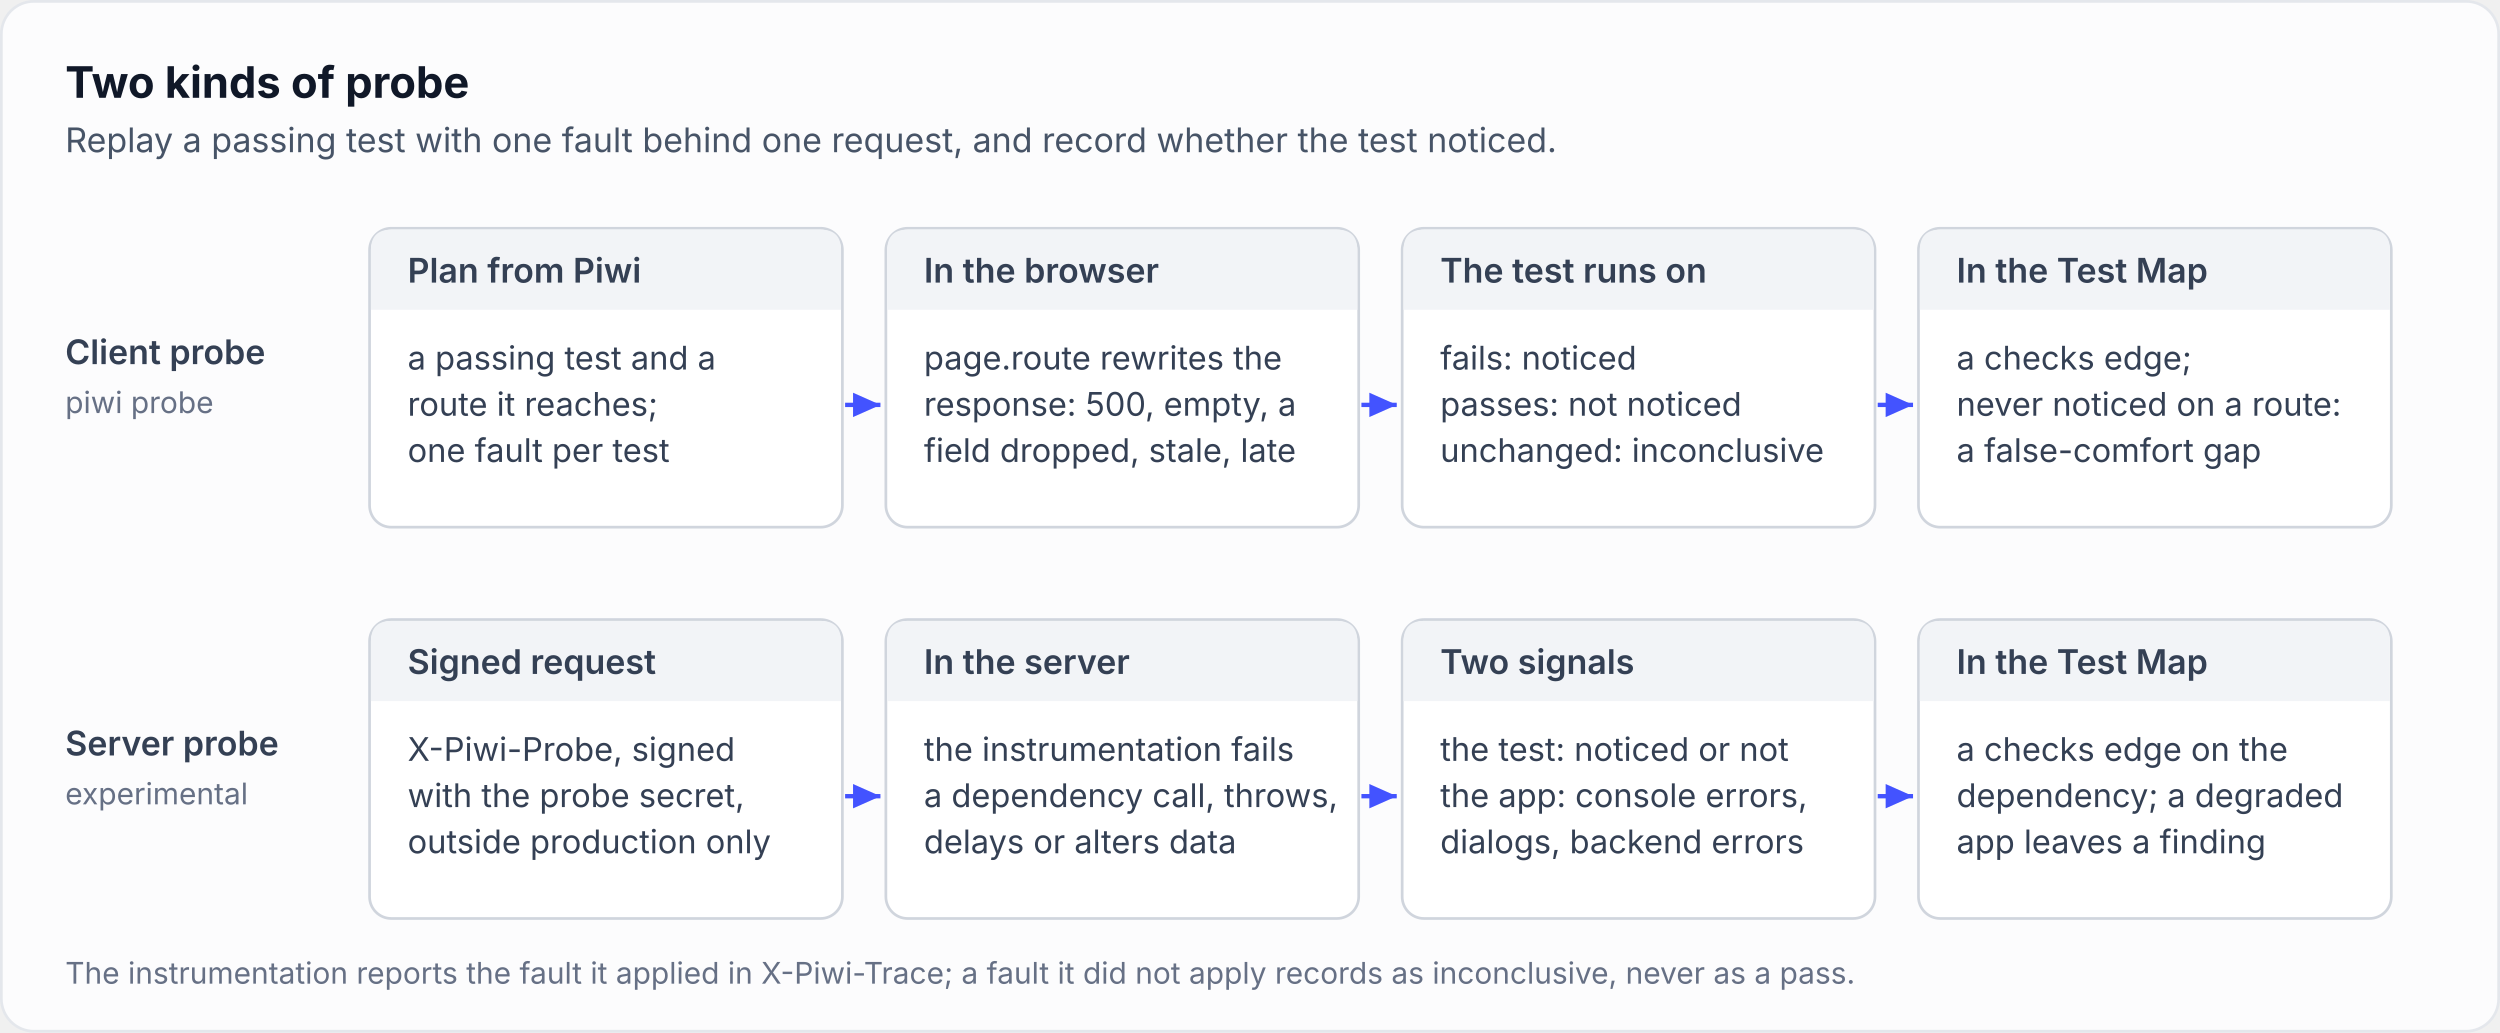
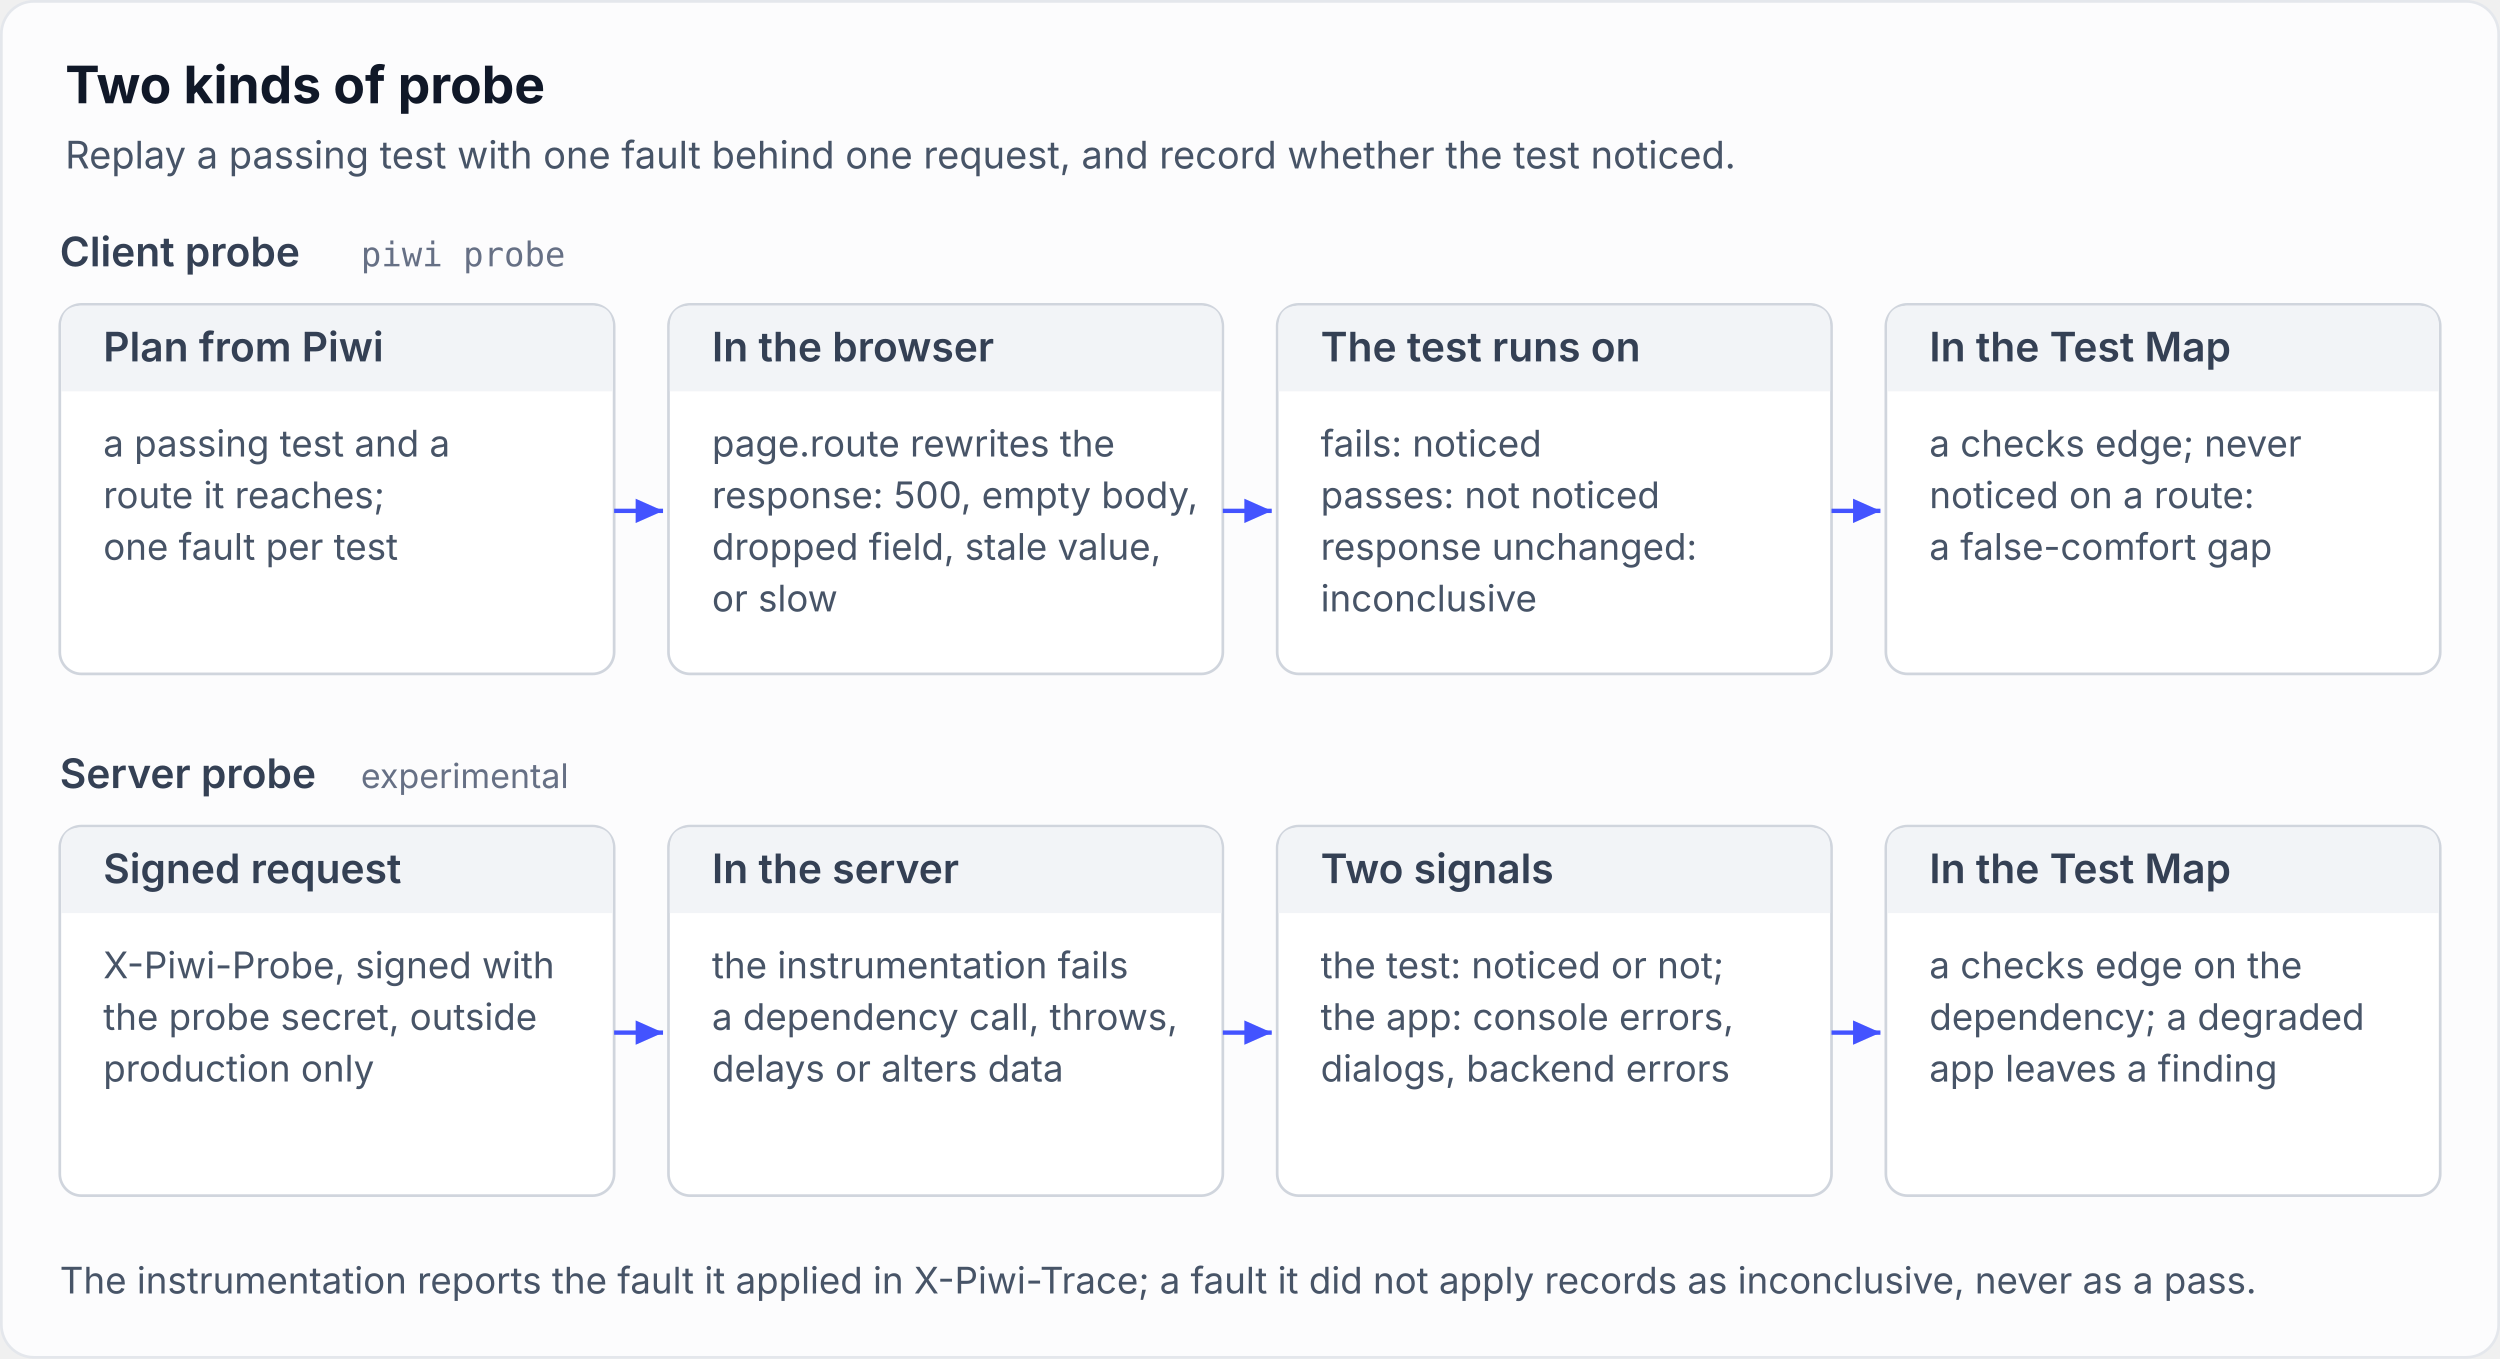
- <svg xmlns="http://www.w3.org/2000/svg" viewBox="0 0 920 380" font-family="ui-sans-serif, system-ui, -apple-system, 'Segoe UI', sans-serif">
+ <svg xmlns="http://www.w3.org/2000/svg" viewBox="0 0 920 500" font-family="ui-sans-serif, system-ui, -apple-system, 'Segoe UI', sans-serif">
  <style>
  .bg{fill:#fcfcfd;stroke:#e4e7ec}
-   .t{fill:#101828;font-weight:700;font-size:16px}
-   .s{fill:#475467;font-size:12.5px}
-   .h{fill:#667085;font-size:10.5px;font-weight:600;letter-spacing:.06em}
-   .l{fill:#344054;font-size:12px}
-   .lb{fill:#344054;font-size:12.5px;font-weight:600}
-   .m{fill:#667085;font-size:11px}
-   .mono{font-family:ui-monospace,SFMono-Regular,Menlo,Consolas,monospace;font-size:10.5px}
-   .bst,.fct,.frt,.okt{font-size:11px}
+   .t{fill:#101828;font-weight:700;font-size:19px}
+   .s{fill:#475467;font-size:14px}
+   .h{fill:#667085;font-size:12.5px;font-weight:700;letter-spacing:.05em}
+   .lb{fill:#344054;font-size:15px;font-weight:600}
+   .l{fill:#475467;font-size:13.5px}
+   .m{fill:#667085;font-size:12.5px}
+   .b{font-weight:600}
+   .mono{font-family:ui-monospace,SFMono-Regular,Menlo,Consolas,monospace;font-size:12.5px;white-space:pre}
+   .ink{fill:#344054} .numw{fill:#ffffff}
  .box{fill:#ffffff;stroke:#d0d5dd}
+   .chip{fill:#f9fafb;stroke:#d0d5dd}
  .hd{fill:#f2f4f7}
-   .dash{fill:none;stroke:#98a2b3;stroke-dasharray:4 3}
-   .edge{fill:none;stroke:#98a2b3;stroke-width:1.3}
+   .cap{fill:#f2f4f7;stroke:#d0d5dd}
+   .rule{fill:none;stroke:#e4e7ec}
+   .edge{fill:none;stroke:#667085;stroke-width:1.4}
+   .dash{fill:none;stroke:#98a2b3;stroke-width:1.3;stroke-dasharray:5 4}
  .acc{fill:none;stroke:#4353ff;stroke-width:1.6}
-   .acct{fill:#4353ff;font-size:11px}
-   .arr{fill:#98a2b3} .arra{fill:#4353ff}
-   .bs{fill:#fffaeb;stroke:#f79009} .bst{fill:#b54708}
-   .fc{fill:#fef3f2;stroke:#f04438} .fct{fill:#b42318}
-   .fr{fill:#fff6ed;stroke:#fb6514} .frt{fill:#c4320a}
-   .ok{fill:#ecfdf3;stroke:#12b76a} .okt{fill:#067647}
-   .chip{stroke-width:1}
+   .accd{fill:none;stroke:#4353ff;stroke-width:1.4;stroke-dasharray:5 4}
+   .acct{fill:#4353ff;font-size:13px} .ac{fill:#4353ff}
+   .et{fill:#475467;font-size:13px}
+   .arr{fill:#667085} .arrd{fill:#98a2b3} .arra{fill:#4353ff}
+   .ab{fill:#eef1ff;stroke:#c7ceff} .abt{fill:#2a3aa8} .abl{fill:#3f4b9e} .abo{fill:none;stroke:#4353ff;stroke-width:1.5}
+   .ok{fill:#ecfdf3;stroke:#75e0a7} .okt{fill:#067647} .okd{fill:#12b76a}
+   .bs{fill:#fffaeb;stroke:#fec84b} .bst{fill:#b54708}
+   .fc{fill:#fef3f2;stroke:#fda29b} .fct{fill:#b42318} .fcd{fill:#f04438}
+   .fr{fill:#fff6ed;stroke:#fd853a} .frt{fill:#c4320a}
+   .mu{fill:#f2f4f7;stroke:#d0d5dd} .mud{fill:#d0d5dd}
+   .dbx{fill:none;stroke:#d0d5dd;stroke-dasharray:5 4}
+   .clu{fill:#4353ff;fill-opacity:.06;stroke:#4353ff;stroke-width:1.8;stroke-dasharray:6 4;stroke-linejoin:round}
  @media (prefers-color-scheme: dark){
    .bg{fill:#161b26;stroke:#333741}
    .t{fill:#f5f5f6} .s{fill:#94969c} .h{fill:#85888e}
-     .l,.lb{fill:#cecfd2} .m{fill:#85888e}
-     .box{fill:#1f242f;stroke:#333741} .hd{fill:#262b36}
-     .dash{stroke:#61646c} .edge{stroke:#61646c} .arr{fill:#61646c}
-     .acc{stroke:#8098f9} .acct{fill:#8098f9} .arra{fill:#8098f9}
-     .bs{fill:#2b1d07;stroke:#dc6803} .bst{fill:#fec84b}
-     .fc{fill:#2d1210;stroke:#d92d20} .fct{fill:#fda29b}
+     .lb{fill:#ececed} .l{fill:#cecfd2} .m{fill:#94969c} .ink{fill:#ececed} .numw{fill:#161b26}
+     .box{fill:#1f242f;stroke:#333741} .chip{fill:#262b36;stroke:#333741} .hd{fill:#262b36}
+     .cap{fill:#262b36;stroke:#4a4f5a}
+     .rule{stroke:#333741}
+     .edge{stroke:#94969c} .arr{fill:#94969c}
+     .dash{stroke:#61646c} .arrd{fill:#61646c}
+     .acc,.accd{stroke:#8098f9} .acct,.ac{fill:#8098f9} .arra{fill:#8098f9}
+     .et{fill:#94969c}
+     .ab{fill:#1c2142;stroke:#3b4699} .abt{fill:#c7d0ff} .abl{fill:#a4b0f0} .abo{stroke:#8098f9}
+     .ok{fill:#0b2418;stroke:#079455} .okt{fill:#75e0a7} .okd{fill:#17b26a}
+     .bs{fill:#2b1d07;stroke:#ca8504} .bst{fill:#fec84b}
+     .fc{fill:#2d1210;stroke:#d92d20} .fct{fill:#fda29b} .fcd{fill:#f04438}
    .fr{fill:#2b170c;stroke:#e04f16} .frt{fill:#f7b27a}
-     .ok{fill:#0b2418;stroke:#079455} .okt{fill:#75e0a7}
+     .mu{fill:#262b36;stroke:#333741} .mud{fill:#61646c}
+     .dbx{stroke:#61646c}
+     .clu{fill:#8098f9;fill-opacity:.1;stroke:#8098f9}
  }
</style>
  <defs>
-     <marker id="prbA" viewBox="0 0 10 10" refX="9" refY="5" markerWidth="7" markerHeight="7" orient="auto-start-reverse">
+     <marker id="prbn" viewBox="0 0 10 10" refX="9" refY="5" markerWidth="7" markerHeight="7" orient="auto-start-reverse">
      <path class="arr" d="M 0 1 L 9 5 L 0 9 z" />
    </marker>
-     <marker id="prbB" viewBox="0 0 10 10" refX="9" refY="5" markerWidth="7" markerHeight="7" orient="auto-start-reverse">
+     <marker id="prbd" viewBox="0 0 10 10" refX="9" refY="5" markerWidth="7" markerHeight="7" orient="auto-start-reverse">
+       <path class="arrd" d="M 0 1 L 9 5 L 0 9 z" />
+     </marker>
+     <marker id="prba" viewBox="0 0 10 10" refX="9" refY="5" markerWidth="7" markerHeight="7" orient="auto-start-reverse">
      <path class="arra" d="M 0 1 L 9 5 L 0 9 z" />
    </marker>
  </defs>
-   <rect class="bg" x="0.5" y="0.5" width="919" height="379" rx="12" />
-   <text class="t" x="24" y="36">Two kinds of probe</text>
-   <text class="s" x="24" y="56">Replay a passing test with one fault behind one request, and record whether the test noticed.</text>
-   <text class="lb" x="24" y="134">Client probe</text>
-   <text class="m" x="24" y="152">piwi probe</text>
-   <rect class="box chip" x="136" y="84" width="174" height="110" rx="8" />
-   <path class="hd" d="M 136.5 114 L 136.5 92 Q 136.5 84.5 144 84.5 L 302 84.5 Q 309.5 84.5 309.5 92 L 309.5 114 Z" />
-   <text class="lb" x="150" y="104">Plan from Piwi</text>
-   <text class="l" x="150" y="136">a passing test and a</text>
-   <text class="l" x="150" y="153">route it reaches;</text>
-   <text class="l" x="150" y="170">one fault per test</text>
-   <rect class="box chip" x="326" y="84" width="174" height="110" rx="8" />
-   <path class="hd" d="M 326.5 114 L 326.5 92 Q 326.5 84.5 334 84.5 L 492 84.5 Q 499.5 84.5 499.5 92 L 499.5 114 Z" />
-   <text class="lb" x="340" y="104">In the browser</text>
-   <text class="l" x="340" y="136">page.route rewrites the</text>
-   <text class="l" x="340" y="153">response: 500, empty, a</text>
-   <text class="l" x="340" y="170">field dropped, stale, late</text>
-   <rect class="box chip" x="516" y="84" width="174" height="110" rx="8" />
-   <path class="hd" d="M 516.5 114 L 516.5 92 Q 516.5 84.5 524 84.5 L 682 84.5 Q 689.5 84.5 689.5 92 L 689.5 114 Z" />
-   <text class="lb" x="530" y="104">The test runs on</text>
-   <text class="l" x="530" y="136">fails: noticed</text>
-   <text class="l" x="530" y="153">passes: not noticed</text>
-   <text class="l" x="530" y="170">unchanged: inconclusive</text>
-   <rect class="box chip" x="706" y="84" width="174" height="110" rx="8" />
-   <path class="hd" d="M 706.5 114 L 706.5 92 Q 706.5 84.5 714 84.5 L 872 84.5 Q 879.5 84.5 879.5 92 L 879.5 114 Z" />
-   <text class="lb" x="720" y="104">In the Test Map</text>
-   <text class="l" x="720" y="136">a checks edge;</text>
-   <text class="l" x="720" y="153">never noticed on a route:</text>
-   <text class="l" x="720" y="170">a false-comfort gap</text>
-   <path class="acc" d="M 311 149.0 L 324 149.0" marker-end="url(#prbB)" />
-   <path class="acc" d="M 501 149.0 L 514 149.0" marker-end="url(#prbB)" />
-   <path class="acc" d="M 691 149.0 L 704 149.0" marker-end="url(#prbB)" />
-   <text class="lb" x="24" y="278">Server probe</text>
-   <text class="m" x="24" y="296">experimental</text>
-   <rect class="box chip" x="136" y="228" width="174" height="110" rx="8" />
-   <path class="hd" d="M 136.5 258 L 136.5 236 Q 136.5 228.5 144 228.5 L 302 228.5 Q 309.5 228.5 309.5 236 L 309.5 258 Z" />
-   <text class="lb" x="150" y="248">Signed request</text>
-   <text class="l" x="150" y="280">X-Piwi-Probe, signed</text>
-   <text class="l" x="150" y="297">with the probe secret,</text>
-   <text class="l" x="150" y="314">outside production only</text>
-   <rect class="box chip" x="326" y="228" width="174" height="110" rx="8" />
-   <path class="hd" d="M 326.5 258 L 326.5 236 Q 326.5 228.5 334 228.5 L 492 228.5 Q 499.5 228.5 499.5 236 L 499.5 258 Z" />
-   <text class="lb" x="340" y="248">In the server</text>
-   <text class="l" x="340" y="280">the instrumentation fails</text>
-   <text class="l" x="340" y="297">a dependency call, throws,</text>
-   <text class="l" x="340" y="314">delays or alters data</text>
-   <rect class="box chip" x="516" y="228" width="174" height="110" rx="8" />
-   <path class="hd" d="M 516.5 258 L 516.5 236 Q 516.5 228.5 524 228.5 L 682 228.5 Q 689.5 228.5 689.5 236 L 689.5 258 Z" />
-   <text class="lb" x="530" y="248">Two signals</text>
-   <text class="l" x="530" y="280">the test: noticed or not</text>
-   <text class="l" x="530" y="297">the app: console errors,</text>
-   <text class="l" x="530" y="314">dialogs, backend errors</text>
-   <rect class="box chip" x="706" y="228" width="174" height="110" rx="8" />
-   <path class="hd" d="M 706.5 258 L 706.5 236 Q 706.5 228.5 714 228.5 L 872 228.5 Q 879.5 228.5 879.5 236 L 879.5 258 Z" />
-   <text class="lb" x="720" y="248">In the Test Map</text>
-   <text class="l" x="720" y="280">a checks edge on the</text>
-   <text class="l" x="720" y="297">dependency; a degraded</text>
-   <text class="l" x="720" y="314">app leaves a finding</text>
-   <path class="acc" d="M 311 293.0 L 324 293.0" marker-end="url(#prbB)" />
-   <path class="acc" d="M 501 293.0 L 514 293.0" marker-end="url(#prbB)" />
-   <path class="acc" d="M 691 293.0 L 704 293.0" marker-end="url(#prbB)" />
-   <text class="m" x="24" y="362">The instrumentation reports the fault it applied in X-Piwi-Trace; a fault it did not apply records as inconclusive, never as a pass.</text>
+   <rect class="bg" x="0.5" y="0.5" width="919" height="499" rx="12" />
+   <text class="t" x="24" y="38">Two kinds of probe</text>
+   <text class="s" x="24" y="62">Replay a passing test with one fault behind one request, and record whether the test noticed.</text>
+   <text class="lb" x="22" y="98">Client probe</text>
+   <text class="mono m" x="132.8" y="98">piwi probe</text>
+   <rect class="box" x="22" y="112" width="204" height="136" rx="8" />
+   <path class="hd" d="M 22.5 144 L 22.5 120 Q 22.5 112.5 30 112.5 L 218 112.5 Q 225.5 112.5 225.5 120 L 225.5 144 Z" />
+   <text class="lb" x="38" y="133">Plan from Piwi</text>
+   <text class="l" x="38" y="168">a passing test and a</text>
+   <text class="l" x="38" y="187">route it reaches;</text>
+   <text class="l" x="38" y="206">one fault per test</text>
+   <path class="acc" d="M 226 188 L 244 188" marker-end="url(#prba)" />
+   <rect class="box" x="246" y="112" width="204" height="136" rx="8" />
+   <path class="hd" d="M 246.5 144 L 246.5 120 Q 246.5 112.5 254 112.5 L 442 112.5 Q 449.5 112.5 449.5 120 L 449.5 144 Z" />
+   <text class="lb" x="262" y="133">In the browser</text>
+   <text class="l" x="262" y="168">page.route rewrites the</text>
+   <text class="l" x="262" y="187">response: 500, empty body,</text>
+   <text class="l" x="262" y="206">dropped field, stale value,</text>
+   <text class="l" x="262" y="225">or slow</text>
+   <path class="acc" d="M 450 188 L 468 188" marker-end="url(#prba)" />
+   <rect class="box" x="470" y="112" width="204" height="136" rx="8" />
+   <path class="hd" d="M 470.5 144 L 470.5 120 Q 470.5 112.5 478 112.5 L 666 112.5 Q 673.5 112.5 673.5 120 L 673.5 144 Z" />
+   <text class="lb" x="486" y="133">The test runs on</text>
+   <text class="l" x="486" y="168">fails: noticed</text>
+   <text class="l" x="486" y="187">passes: not noticed</text>
+   <text class="l" x="486" y="206">response unchanged:</text>
+   <text class="l" x="486" y="225">inconclusive</text>
+   <path class="acc" d="M 674 188 L 692 188" marker-end="url(#prba)" />
+   <rect class="box" x="694" y="112" width="204" height="136" rx="8" />
+   <path class="hd" d="M 694.5 144 L 694.5 120 Q 694.5 112.5 702 112.5 L 890 112.5 Q 897.5 112.5 897.5 120 L 897.5 144 Z" />
+   <text class="lb" x="710" y="133">In the Test Map</text>
+   <text class="l" x="710" y="168">a checks edge; never</text>
+   <text class="l" x="710" y="187">noticed on a route:</text>
+   <text class="l" x="710" y="206">a false-comfort gap</text>
+   <text class="lb" x="22" y="290">Server probe</text>
+   <text class="m" x="132.8" y="290">experimental</text>
+   <rect class="box" x="22" y="304" width="204" height="136" rx="8" />
+   <path class="hd" d="M 22.5 336 L 22.5 312 Q 22.5 304.5 30 304.5 L 218 304.5 Q 225.5 304.5 225.5 312 L 225.5 336 Z" />
+   <text class="lb" x="38" y="325">Signed request</text>
+   <text class="l" x="38" y="360">X-Piwi-Probe, signed with</text>
+   <text class="l" x="38" y="379">the probe secret, outside</text>
+   <text class="l" x="38" y="398">production only</text>
+   <path class="acc" d="M 226 380 L 244 380" marker-end="url(#prba)" />
+   <rect class="box" x="246" y="304" width="204" height="136" rx="8" />
+   <path class="hd" d="M 246.5 336 L 246.5 312 Q 246.5 304.5 254 304.5 L 442 304.5 Q 449.5 304.5 449.5 312 L 449.5 336 Z" />
+   <text class="lb" x="262" y="325">In the server</text>
+   <text class="l" x="262" y="360">the instrumentation fails</text>
+   <text class="l" x="262" y="379">a dependency call, throws,</text>
+   <text class="l" x="262" y="398">delays or alters data</text>
+   <path class="acc" d="M 450 380 L 468 380" marker-end="url(#prba)" />
+   <rect class="box" x="470" y="304" width="204" height="136" rx="8" />
+   <path class="hd" d="M 470.5 336 L 470.5 312 Q 470.5 304.5 478 304.5 L 666 304.5 Q 673.5 304.5 673.5 312 L 673.5 336 Z" />
+   <text class="lb" x="486" y="325">Two signals</text>
+   <text class="l" x="486" y="360">the test: noticed or not;</text>
+   <text class="l" x="486" y="379">the app: console errors,</text>
+   <text class="l" x="486" y="398">dialogs, backend errors</text>
+   <path class="acc" d="M 674 380 L 692 380" marker-end="url(#prba)" />
+   <rect class="box" x="694" y="304" width="204" height="136" rx="8" />
+   <path class="hd" d="M 694.5 336 L 694.5 312 Q 694.5 304.5 702 304.5 L 890 304.5 Q 897.5 304.5 897.5 312 L 897.5 336 Z" />
+   <text class="lb" x="710" y="325">In the Test Map</text>
+   <text class="l" x="710" y="360">a checks edge on the</text>
+   <text class="l" x="710" y="379">dependency; a degraded</text>
+   <text class="l" x="710" y="398">app leaves a finding</text>
+   <text class="l" x="22" y="476">The instrumentation reports the fault it applied in X-Piwi-Trace; a fault it did not apply records as inconclusive, never as a pass.</text>
</svg>
